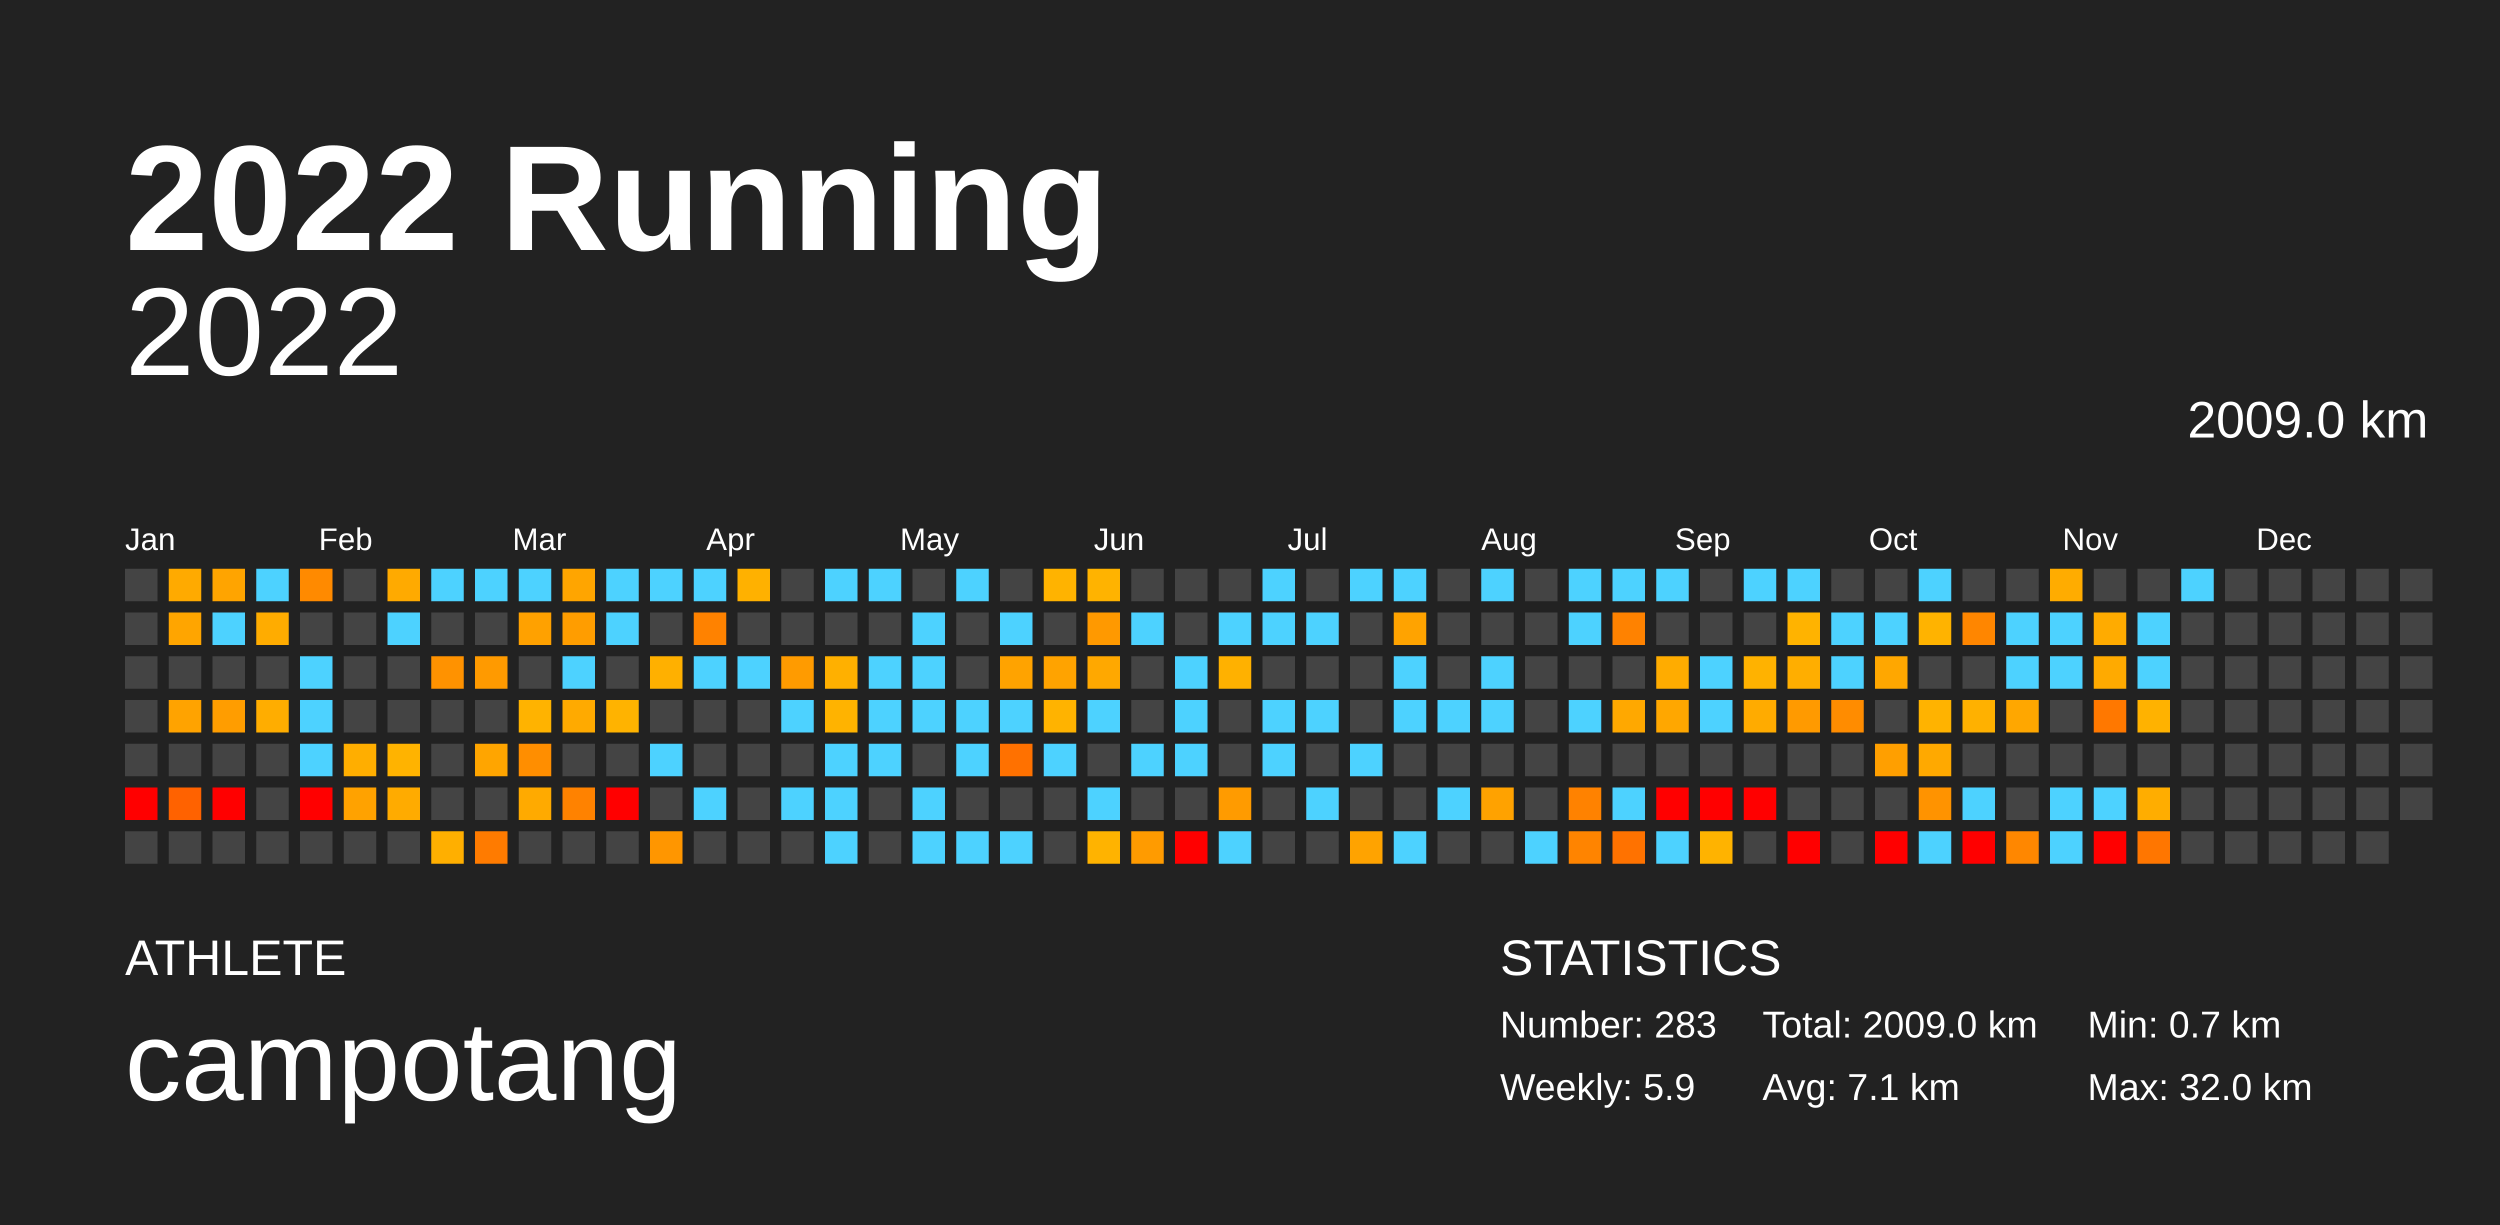
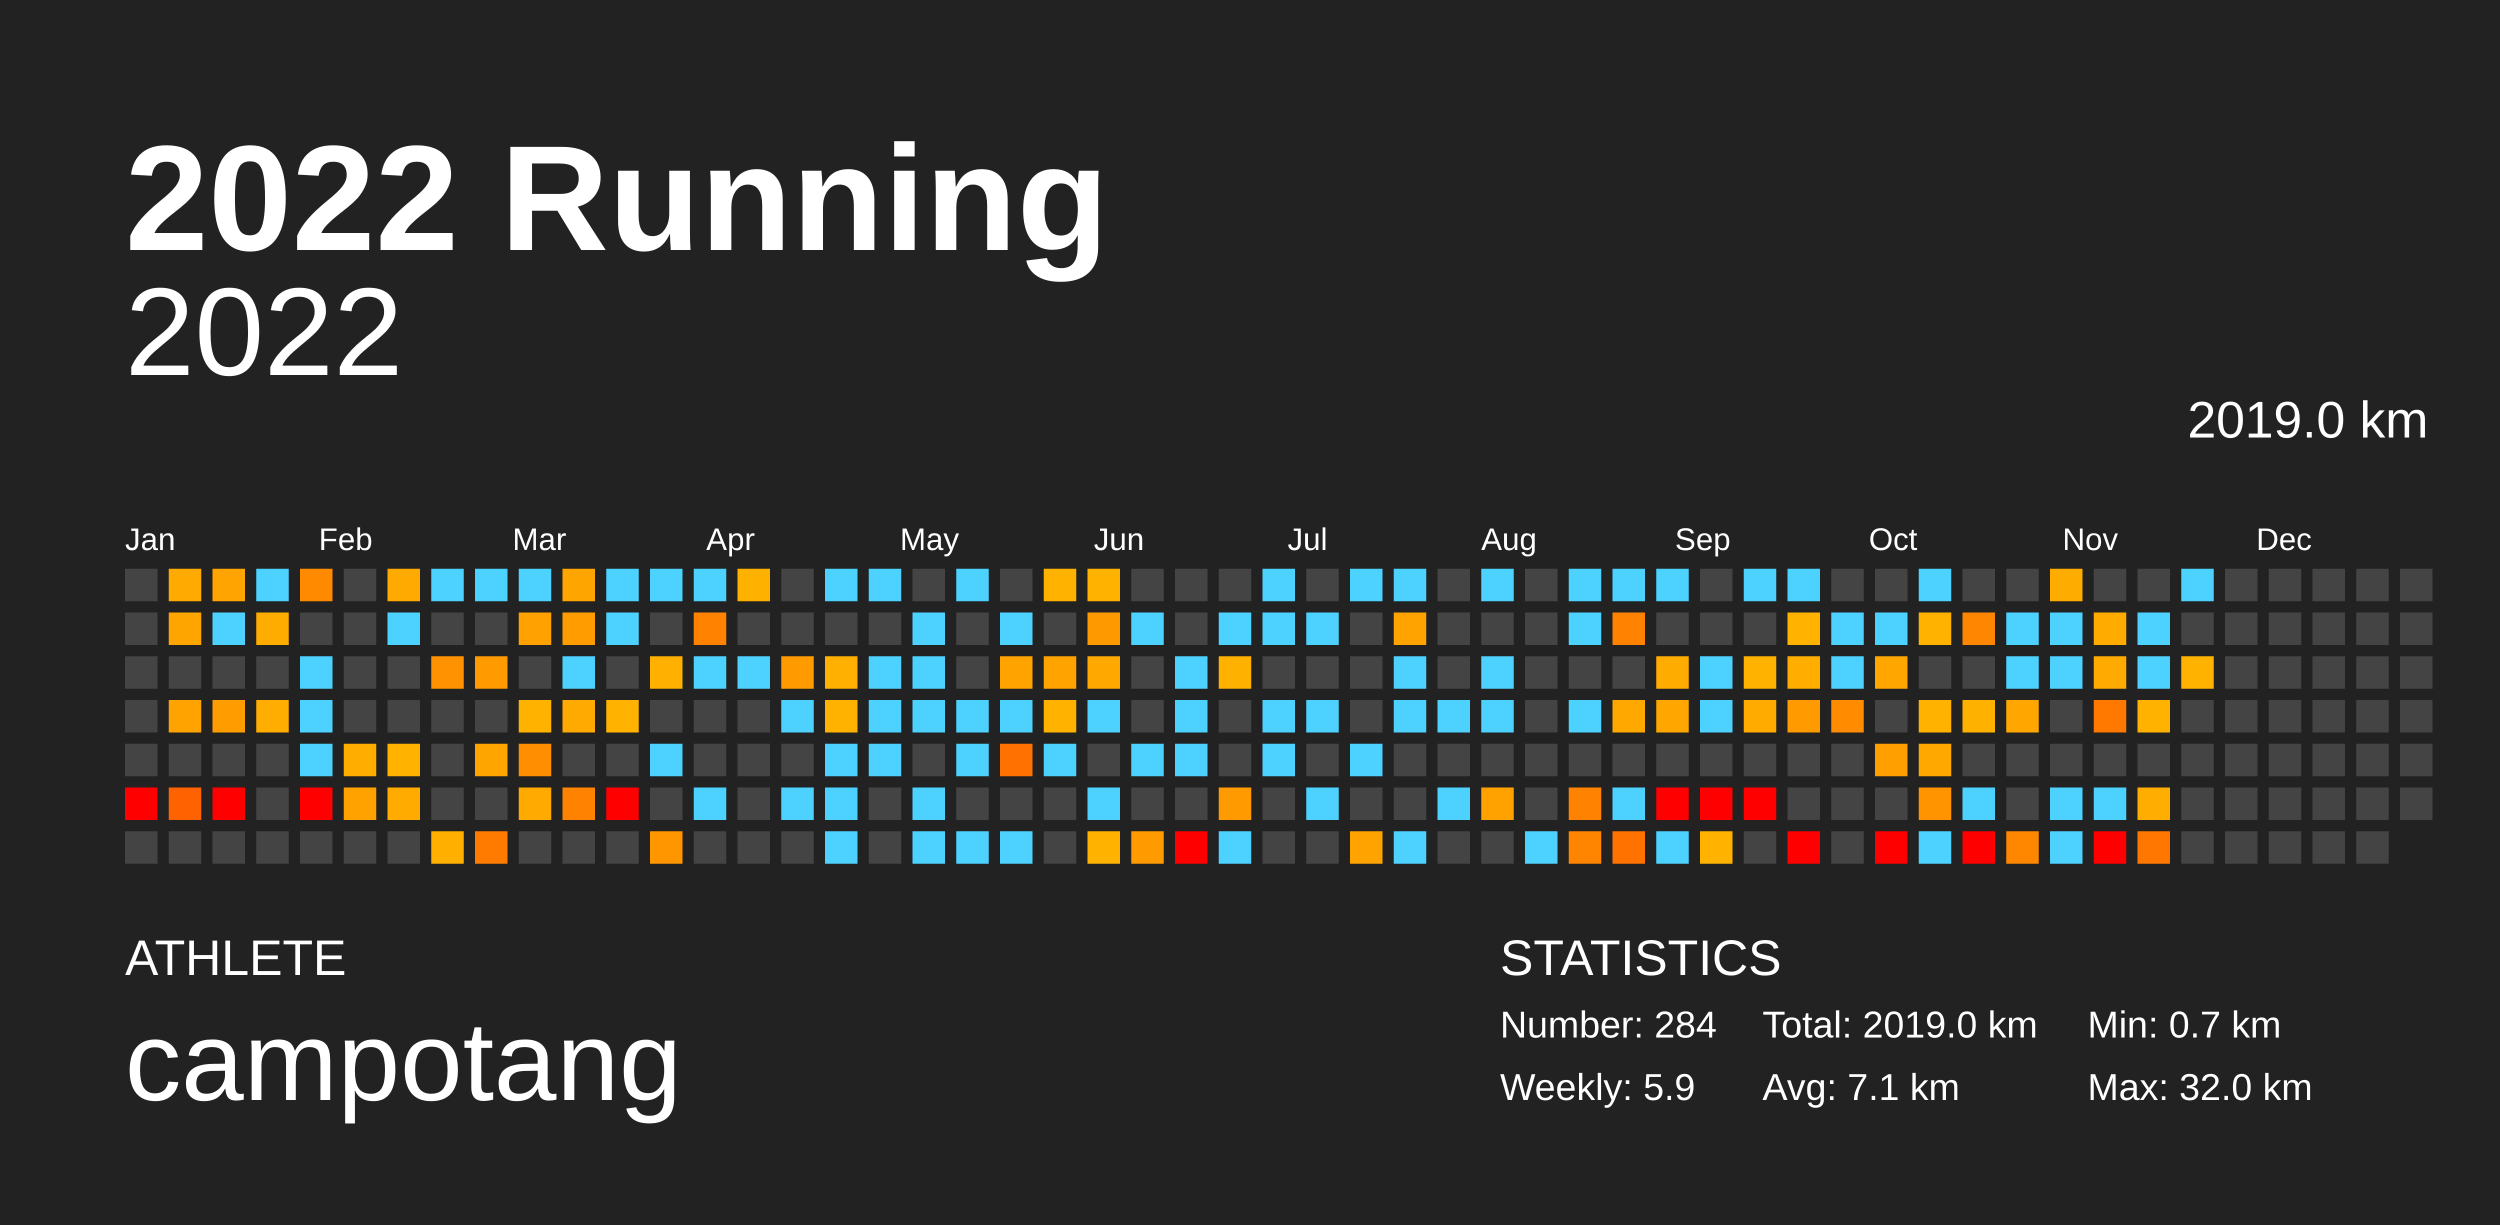
<svg xmlns="http://www.w3.org/2000/svg" baseProfile="full" height="98mm" version="1.1" viewBox="0,0,200,98" width="200mm">
  <defs />
  <rect fill="#222222" height="98" width="200" x="0" y="0" />
  <text fill="#FFFFFF" style="font-size:12px; font-family:Arial; font-weight:bold;" x="10" y="20">2022 Running</text>
  <text fill="#FFFFFF" style="font-size:4px; font-family:Arial" x="10" y="78">ATHLETE</text>
  <text fill="#FFFFFF" style="font-size:9px; font-family:Arial" x="10" y="88">campotang</text>
  <text fill="#FFFFFF" style="font-size:4px; font-family:Arial" x="120" y="78">STATISTICS</text>
-   <text fill="#FFFFFF" style="font-size:3px; font-family:Arial" x="120" y="83">Number: 283</text>
+   <text fill="#FFFFFF" style="font-size:3px; font-family:Arial" x="120" y="83">Number: 284</text>
  <text fill="#FFFFFF" style="font-size:3px; font-family:Arial" x="120" y="88">Weekly: 5.9</text>
-   <text fill="#FFFFFF" style="font-size:3px; font-family:Arial" x="141" y="83">Total: 2009.0 km</text>
+   <text fill="#FFFFFF" style="font-size:3px; font-family:Arial" x="141" y="83">Total: 2019.0 km</text>
  <text fill="#FFFFFF" style="font-size:3px; font-family:Arial" x="141" y="88">Avg: 7.1 km</text>
  <text fill="#FFFFFF" style="font-size:3px; font-family:Arial" x="167" y="83">Min: 0.7 km</text>
  <text fill="#FFFFFF" style="font-size:3px; font-family:Arial" x="167" y="88">Max: 32.0 km</text>
  <text alignment-baseline="hanging" fill="#FFFFFF" style="font-size:10.0px; font-family:Arial;" x="10" y="30">2022</text>
-   <text alignment-baseline="hanging" fill="#FFFFFF" style="font-size:4.125px; font-family:Arial;" x="175" y="35">2009.0 km</text>
+   <text alignment-baseline="hanging" fill="#FFFFFF" style="font-size:4.125px; font-family:Arial;" x="175" y="35">2019.0 km</text>
  <text fill="#FFFFFF" style="font-size:2.5px; font-family:Arial" x="10.0" y="44">Jan</text>
  <text fill="#FFFFFF" style="font-size:2.5px; font-family:Arial" x="25.5" y="44">Feb</text>
  <text fill="#FFFFFF" style="font-size:2.5px; font-family:Arial" x="41.0" y="44">Mar</text>
  <text fill="#FFFFFF" style="font-size:2.5px; font-family:Arial" x="56.5" y="44">Apr</text>
  <text fill="#FFFFFF" style="font-size:2.5px; font-family:Arial" x="72.0" y="44">May</text>
  <text fill="#FFFFFF" style="font-size:2.5px; font-family:Arial" x="87.5" y="44">Jun</text>
  <text fill="#FFFFFF" style="font-size:2.5px; font-family:Arial" x="103.0" y="44">Jul</text>
  <text fill="#FFFFFF" style="font-size:2.5px; font-family:Arial" x="118.5" y="44">Aug</text>
  <text fill="#FFFFFF" style="font-size:2.5px; font-family:Arial" x="134.0" y="44">Sep</text>
  <text fill="#FFFFFF" style="font-size:2.5px; font-family:Arial" x="149.5" y="44">Oct</text>
  <text fill="#FFFFFF" style="font-size:2.5px; font-family:Arial" x="165.0" y="44">Nov</text>
  <text fill="#FFFFFF" style="font-size:2.5px; font-family:Arial" x="180.5" y="44">Dec</text>
  <rect fill="#444444" height="2.6" width="2.6" x="10.0" y="45.5" />
  <rect fill="#444444" height="2.6" width="2.6" x="10.0" y="49.0" />
  <rect fill="#444444" height="2.6" width="2.6" x="10.0" y="52.5" />
  <rect fill="#444444" height="2.6" width="2.6" x="10.0" y="56.0" />
  <rect fill="#444444" height="2.6" width="2.6" x="10.0" y="59.5" />
  <rect fill="red" height="2.6" width="2.6" x="10.0" y="63.0" />
  <rect fill="#444444" height="2.6" width="2.6" x="10.0" y="66.5" />
  <rect fill="#ffaa00" height="2.6" width="2.6" x="13.5" y="45.5" />
  <rect fill="#ffa500" height="2.6" width="2.6" x="13.5" y="49.0" />
  <rect fill="#444444" height="2.6" width="2.6" x="13.5" y="52.5" />
  <rect fill="#ffa300" height="2.6" width="2.6" x="13.5" y="56.0" />
  <rect fill="#444444" height="2.6" width="2.6" x="13.5" y="59.5" />
  <rect fill="#ff6200" height="2.6" width="2.6" x="13.5" y="63.0" />
  <rect fill="#444444" height="2.6" width="2.6" x="13.5" y="66.5" />
  <rect fill="#ffa400" height="2.6" width="2.6" x="17.0" y="45.5" />
  <rect fill="#4dd2ff" height="2.6" width="2.6" x="17.0" y="49.0" />
  <rect fill="#444444" height="2.6" width="2.6" x="17.0" y="52.5" />
  <rect fill="#ff9d00" height="2.6" width="2.6" x="17.0" y="56.0" />
  <rect fill="#444444" height="2.6" width="2.6" x="17.0" y="59.5" />
  <rect fill="red" height="2.6" width="2.6" x="17.0" y="63.0" />
  <rect fill="#444444" height="2.6" width="2.6" x="17.0" y="66.5" />
  <rect fill="#4dd2ff" height="2.6" width="2.6" x="20.5" y="45.5" />
  <rect fill="#ffac00" height="2.6" width="2.6" x="20.5" y="49.0" />
  <rect fill="#444444" height="2.6" width="2.6" x="20.5" y="52.5" />
  <rect fill="#ffad00" height="2.6" width="2.6" x="20.5" y="56.0" />
  <rect fill="#444444" height="2.6" width="2.6" x="20.5" y="59.5" />
  <rect fill="#444444" height="2.6" width="2.6" x="20.5" y="63.0" />
  <rect fill="#444444" height="2.6" width="2.6" x="20.5" y="66.5" />
  <rect fill="#ff8a00" height="2.6" width="2.6" x="24.0" y="45.5" />
  <rect fill="#444444" height="2.6" width="2.6" x="24.0" y="49.0" />
  <rect fill="#4dd2ff" height="2.6" width="2.6" x="24.0" y="52.5" />
  <rect fill="#4dd2ff" height="2.6" width="2.6" x="24.0" y="56.0" />
  <rect fill="#4dd2ff" height="2.6" width="2.6" x="24.0" y="59.5" />
  <rect fill="red" height="2.6" width="2.6" x="24.0" y="63.0" />
  <rect fill="#444444" height="2.6" width="2.6" x="24.0" y="66.5" />
  <rect fill="#444444" height="2.6" width="2.6" x="27.5" y="45.5" />
  <rect fill="#444444" height="2.6" width="2.6" x="27.5" y="49.0" />
  <rect fill="#444444" height="2.6" width="2.6" x="27.5" y="52.5" />
  <rect fill="#444444" height="2.6" width="2.6" x="27.5" y="56.0" />
  <rect fill="#ffae00" height="2.6" width="2.6" x="27.5" y="59.5" />
  <rect fill="#ffa200" height="2.6" width="2.6" x="27.5" y="63.0" />
  <rect fill="#444444" height="2.6" width="2.6" x="27.5" y="66.5" />
  <rect fill="#ffaa00" height="2.6" width="2.6" x="31.0" y="45.5" />
  <rect fill="#4dd2ff" height="2.6" width="2.6" x="31.0" y="49.0" />
  <rect fill="#444444" height="2.6" width="2.6" x="31.0" y="52.5" />
  <rect fill="#444444" height="2.6" width="2.6" x="31.0" y="56.0" />
  <rect fill="#ffb300" height="2.6" width="2.6" x="31.0" y="59.5" />
  <rect fill="#ffab00" height="2.6" width="2.6" x="31.0" y="63.0" />
  <rect fill="#444444" height="2.6" width="2.6" x="31.0" y="66.5" />
  <rect fill="#4dd2ff" height="2.6" width="2.6" x="34.5" y="45.5" />
  <rect fill="#444444" height="2.6" width="2.6" x="34.5" y="49.0" />
  <rect fill="#ff9200" height="2.6" width="2.6" x="34.5" y="52.5" />
  <rect fill="#444444" height="2.6" width="2.6" x="34.5" y="56.0" />
  <rect fill="#444444" height="2.6" width="2.6" x="34.5" y="59.5" />
  <rect fill="#444444" height="2.6" width="2.6" x="34.5" y="63.0" />
  <rect fill="#ffaf00" height="2.6" width="2.6" x="34.5" y="66.5" />
  <rect fill="#4dd2ff" height="2.6" width="2.6" x="38.0" y="45.5" />
  <rect fill="#444444" height="2.6" width="2.6" x="38.0" y="49.0" />
  <rect fill="#ff9a00" height="2.6" width="2.6" x="38.0" y="52.5" />
  <rect fill="#444444" height="2.6" width="2.6" x="38.0" y="56.0" />
  <rect fill="#ffa500" height="2.6" width="2.6" x="38.0" y="59.5" />
  <rect fill="#444444" height="2.6" width="2.6" x="38.0" y="63.0" />
  <rect fill="#ff7b00" height="2.6" width="2.6" x="38.0" y="66.5" />
  <rect fill="#4dd2ff" height="2.6" width="2.6" x="41.5" y="45.5" />
  <rect fill="#ffa100" height="2.6" width="2.6" x="41.5" y="49.0" />
  <rect fill="#444444" height="2.6" width="2.6" x="41.5" y="52.5" />
  <rect fill="#ffb300" height="2.6" width="2.6" x="41.5" y="56.0" />
  <rect fill="#ff8e00" height="2.6" width="2.6" x="41.5" y="59.5" />
  <rect fill="#ffaa00" height="2.6" width="2.6" x="41.5" y="63.0" />
  <rect fill="#444444" height="2.6" width="2.6" x="41.5" y="66.5" />
  <rect fill="#ffa500" height="2.6" width="2.6" x="45.0" y="45.5" />
  <rect fill="#ff9d00" height="2.6" width="2.6" x="45.0" y="49.0" />
  <rect fill="#4dd2ff" height="2.6" width="2.6" x="45.0" y="52.5" />
  <rect fill="#ffaa00" height="2.6" width="2.6" x="45.0" y="56.0" />
  <rect fill="#444444" height="2.6" width="2.6" x="45.0" y="59.5" />
  <rect fill="#ff8200" height="2.6" width="2.6" x="45.0" y="63.0" />
  <rect fill="#444444" height="2.6" width="2.6" x="45.0" y="66.5" />
  <rect fill="#4dd2ff" height="2.6" width="2.6" x="48.5" y="45.5" />
  <rect fill="#4dd2ff" height="2.6" width="2.6" x="48.5" y="49.0" />
  <rect fill="#444444" height="2.6" width="2.6" x="48.5" y="52.5" />
  <rect fill="#ffb300" height="2.6" width="2.6" x="48.5" y="56.0" />
  <rect fill="#444444" height="2.6" width="2.6" x="48.5" y="59.5" />
  <rect fill="red" height="2.6" width="2.6" x="48.5" y="63.0" />
  <rect fill="#444444" height="2.6" width="2.6" x="48.5" y="66.5" />
  <rect fill="#4dd2ff" height="2.6" width="2.6" x="52.0" y="45.5" />
  <rect fill="#444444" height="2.6" width="2.6" x="52.0" y="49.0" />
  <rect fill="#ffb000" height="2.6" width="2.6" x="52.0" y="52.5" />
  <rect fill="#444444" height="2.6" width="2.6" x="52.0" y="56.0" />
  <rect fill="#4dd2ff" height="2.6" width="2.6" x="52.0" y="59.5" />
  <rect fill="#444444" height="2.6" width="2.6" x="52.0" y="63.0" />
  <rect fill="#ff9600" height="2.6" width="2.6" x="52.0" y="66.5" />
  <rect fill="#4dd2ff" height="2.6" width="2.6" x="55.5" y="45.5" />
  <rect fill="#ff8200" height="2.6" width="2.6" x="55.5" y="49.0" />
  <rect fill="#4dd2ff" height="2.6" width="2.6" x="55.5" y="52.5" />
  <rect fill="#444444" height="2.6" width="2.6" x="55.5" y="56.0" />
  <rect fill="#444444" height="2.6" width="2.6" x="55.5" y="59.5" />
  <rect fill="#4dd2ff" height="2.6" width="2.6" x="55.5" y="63.0" />
  <rect fill="#444444" height="2.6" width="2.6" x="55.5" y="66.5" />
  <rect fill="#ffb100" height="2.6" width="2.6" x="59.0" y="45.5" />
  <rect fill="#444444" height="2.6" width="2.6" x="59.0" y="49.0" />
  <rect fill="#4dd2ff" height="2.6" width="2.6" x="59.0" y="52.5" />
  <rect fill="#444444" height="2.6" width="2.6" x="59.0" y="56.0" />
  <rect fill="#444444" height="2.6" width="2.6" x="59.0" y="59.5" />
  <rect fill="#444444" height="2.6" width="2.6" x="59.0" y="63.0" />
  <rect fill="#444444" height="2.6" width="2.6" x="59.0" y="66.5" />
  <rect fill="#444444" height="2.6" width="2.6" x="62.5" y="45.5" />
  <rect fill="#444444" height="2.6" width="2.6" x="62.5" y="49.0" />
  <rect fill="#ff9b00" height="2.6" width="2.6" x="62.5" y="52.5" />
  <rect fill="#4dd2ff" height="2.6" width="2.6" x="62.5" y="56.0" />
  <rect fill="#444444" height="2.6" width="2.6" x="62.5" y="59.5" />
  <rect fill="#4dd2ff" height="2.6" width="2.6" x="62.5" y="63.0" />
  <rect fill="#444444" height="2.6" width="2.6" x="62.5" y="66.5" />
  <rect fill="#4dd2ff" height="2.6" width="2.6" x="66.0" y="45.5" />
  <rect fill="#444444" height="2.6" width="2.6" x="66.0" y="49.0" />
  <rect fill="#ffb000" height="2.6" width="2.6" x="66.0" y="52.5" />
  <rect fill="#ffb300" height="2.6" width="2.6" x="66.0" y="56.0" />
  <rect fill="#4dd2ff" height="2.6" width="2.6" x="66.0" y="59.5" />
  <rect fill="#4dd2ff" height="2.6" width="2.6" x="66.0" y="63.0" />
  <rect fill="#4dd2ff" height="2.6" width="2.6" x="66.0" y="66.5" />
  <rect fill="#4dd2ff" height="2.6" width="2.6" x="69.5" y="45.5" />
  <rect fill="#444444" height="2.6" width="2.6" x="69.5" y="49.0" />
  <rect fill="#4dd2ff" height="2.6" width="2.6" x="69.5" y="52.5" />
  <rect fill="#4dd2ff" height="2.6" width="2.6" x="69.5" y="56.0" />
  <rect fill="#4dd2ff" height="2.6" width="2.6" x="69.5" y="59.5" />
  <rect fill="#444444" height="2.6" width="2.6" x="69.5" y="63.0" />
  <rect fill="#444444" height="2.6" width="2.6" x="69.5" y="66.5" />
  <rect fill="#444444" height="2.6" width="2.6" x="73.0" y="45.5" />
  <rect fill="#4dd2ff" height="2.6" width="2.6" x="73.0" y="49.0" />
  <rect fill="#4dd2ff" height="2.6" width="2.6" x="73.0" y="52.5" />
  <rect fill="#4dd2ff" height="2.6" width="2.6" x="73.0" y="56.0" />
  <rect fill="#444444" height="2.6" width="2.6" x="73.0" y="59.5" />
  <rect fill="#4dd2ff" height="2.6" width="2.6" x="73.0" y="63.0" />
  <rect fill="#4dd2ff" height="2.6" width="2.6" x="73.0" y="66.5" />
  <rect fill="#4dd2ff" height="2.6" width="2.6" x="76.5" y="45.5" />
  <rect fill="#444444" height="2.6" width="2.6" x="76.5" y="49.0" />
  <rect fill="#444444" height="2.6" width="2.6" x="76.5" y="52.5" />
  <rect fill="#4dd2ff" height="2.6" width="2.6" x="76.5" y="56.0" />
  <rect fill="#4dd2ff" height="2.6" width="2.6" x="76.5" y="59.5" />
  <rect fill="#444444" height="2.6" width="2.6" x="76.5" y="63.0" />
  <rect fill="#4dd2ff" height="2.6" width="2.6" x="76.5" y="66.5" />
  <rect fill="#444444" height="2.6" width="2.6" x="80.0" y="45.5" />
  <rect fill="#4dd2ff" height="2.6" width="2.6" x="80.0" y="49.0" />
  <rect fill="#ffa300" height="2.6" width="2.6" x="80.0" y="52.5" />
  <rect fill="#4dd2ff" height="2.6" width="2.6" x="80.0" y="56.0" />
  <rect fill="#ff7100" height="2.6" width="2.6" x="80.0" y="59.5" />
  <rect fill="#444444" height="2.6" width="2.6" x="80.0" y="63.0" />
  <rect fill="#4dd2ff" height="2.6" width="2.6" x="80.0" y="66.5" />
  <rect fill="#ffb300" height="2.6" width="2.6" x="83.5" y="45.5" />
  <rect fill="#444444" height="2.6" width="2.6" x="83.5" y="49.0" />
  <rect fill="#ffa300" height="2.6" width="2.6" x="83.5" y="52.5" />
  <rect fill="#ffb300" height="2.6" width="2.6" x="83.5" y="56.0" />
  <rect fill="#4dd2ff" height="2.6" width="2.6" x="83.5" y="59.5" />
  <rect fill="#444444" height="2.6" width="2.6" x="83.5" y="63.0" />
  <rect fill="#444444" height="2.6" width="2.6" x="83.5" y="66.5" />
  <rect fill="#ffb300" height="2.6" width="2.6" x="87.0" y="45.5" />
  <rect fill="#ff9900" height="2.6" width="2.6" x="87.0" y="49.0" />
  <rect fill="#ffa800" height="2.6" width="2.6" x="87.0" y="52.5" />
  <rect fill="#4dd2ff" height="2.6" width="2.6" x="87.0" y="56.0" />
  <rect fill="#444444" height="2.6" width="2.6" x="87.0" y="59.5" />
  <rect fill="#4dd2ff" height="2.6" width="2.6" x="87.0" y="63.0" />
  <rect fill="#ffb300" height="2.6" width="2.6" x="87.0" y="66.5" />
  <rect fill="#444444" height="2.6" width="2.6" x="90.5" y="45.5" />
  <rect fill="#4dd2ff" height="2.6" width="2.6" x="90.5" y="49.0" />
  <rect fill="#444444" height="2.6" width="2.6" x="90.5" y="52.5" />
  <rect fill="#444444" height="2.6" width="2.6" x="90.5" y="56.0" />
  <rect fill="#4dd2ff" height="2.6" width="2.6" x="90.5" y="59.5" />
  <rect fill="#444444" height="2.6" width="2.6" x="90.5" y="63.0" />
  <rect fill="#ff9b00" height="2.6" width="2.6" x="90.5" y="66.5" />
  <rect fill="#444444" height="2.6" width="2.6" x="94.0" y="45.5" />
  <rect fill="#444444" height="2.6" width="2.6" x="94.0" y="49.0" />
  <rect fill="#4dd2ff" height="2.6" width="2.6" x="94.0" y="52.5" />
  <rect fill="#4dd2ff" height="2.6" width="2.6" x="94.0" y="56.0" />
  <rect fill="#4dd2ff" height="2.6" width="2.6" x="94.0" y="59.5" />
  <rect fill="#444444" height="2.6" width="2.6" x="94.0" y="63.0" />
  <rect fill="red" height="2.6" width="2.6" x="94.0" y="66.5" />
  <rect fill="#444444" height="2.6" width="2.6" x="97.5" y="45.5" />
  <rect fill="#4dd2ff" height="2.6" width="2.6" x="97.5" y="49.0" />
  <rect fill="#ffb100" height="2.6" width="2.6" x="97.5" y="52.5" />
  <rect fill="#444444" height="2.6" width="2.6" x="97.5" y="56.0" />
  <rect fill="#444444" height="2.6" width="2.6" x="97.5" y="59.5" />
  <rect fill="#ff9b00" height="2.6" width="2.6" x="97.5" y="63.0" />
  <rect fill="#4dd2ff" height="2.6" width="2.6" x="97.5" y="66.5" />
  <rect fill="#4dd2ff" height="2.6" width="2.6" x="101.0" y="45.5" />
  <rect fill="#4dd2ff" height="2.6" width="2.6" x="101.0" y="49.0" />
  <rect fill="#444444" height="2.6" width="2.6" x="101.0" y="52.5" />
  <rect fill="#4dd2ff" height="2.6" width="2.6" x="101.0" y="56.0" />
  <rect fill="#4dd2ff" height="2.6" width="2.6" x="101.0" y="59.5" />
  <rect fill="#444444" height="2.6" width="2.6" x="101.0" y="63.0" />
  <rect fill="#444444" height="2.6" width="2.6" x="101.0" y="66.5" />
  <rect fill="#444444" height="2.6" width="2.6" x="104.5" y="45.5" />
  <rect fill="#4dd2ff" height="2.6" width="2.6" x="104.5" y="49.0" />
  <rect fill="#444444" height="2.6" width="2.6" x="104.5" y="52.5" />
  <rect fill="#4dd2ff" height="2.6" width="2.6" x="104.5" y="56.0" />
  <rect fill="#444444" height="2.6" width="2.6" x="104.5" y="59.5" />
  <rect fill="#4dd2ff" height="2.6" width="2.6" x="104.5" y="63.0" />
  <rect fill="#444444" height="2.6" width="2.6" x="104.5" y="66.5" />
  <rect fill="#4dd2ff" height="2.6" width="2.6" x="108.0" y="45.5" />
  <rect fill="#444444" height="2.6" width="2.6" x="108.0" y="49.0" />
  <rect fill="#444444" height="2.6" width="2.6" x="108.0" y="52.5" />
  <rect fill="#444444" height="2.6" width="2.6" x="108.0" y="56.0" />
  <rect fill="#4dd2ff" height="2.6" width="2.6" x="108.0" y="59.5" />
  <rect fill="#444444" height="2.6" width="2.6" x="108.0" y="63.0" />
  <rect fill="#ffa300" height="2.6" width="2.6" x="108.0" y="66.5" />
  <rect fill="#4dd2ff" height="2.6" width="2.6" x="111.5" y="45.5" />
  <rect fill="#ffa300" height="2.6" width="2.6" x="111.5" y="49.0" />
  <rect fill="#4dd2ff" height="2.6" width="2.6" x="111.5" y="52.5" />
  <rect fill="#4dd2ff" height="2.6" width="2.6" x="111.5" y="56.0" />
  <rect fill="#444444" height="2.6" width="2.6" x="111.5" y="59.5" />
  <rect fill="#444444" height="2.6" width="2.6" x="111.5" y="63.0" />
  <rect fill="#4dd2ff" height="2.6" width="2.6" x="111.5" y="66.5" />
  <rect fill="#444444" height="2.6" width="2.6" x="115.0" y="45.5" />
  <rect fill="#444444" height="2.6" width="2.6" x="115.0" y="49.0" />
  <rect fill="#444444" height="2.6" width="2.6" x="115.0" y="52.5" />
  <rect fill="#4dd2ff" height="2.6" width="2.6" x="115.0" y="56.0" />
  <rect fill="#444444" height="2.6" width="2.6" x="115.0" y="59.5" />
  <rect fill="#4dd2ff" height="2.6" width="2.6" x="115.0" y="63.0" />
  <rect fill="#444444" height="2.6" width="2.6" x="115.0" y="66.5" />
  <rect fill="#4dd2ff" height="2.6" width="2.6" x="118.5" y="45.5" />
  <rect fill="#444444" height="2.6" width="2.6" x="118.5" y="49.0" />
  <rect fill="#4dd2ff" height="2.6" width="2.6" x="118.5" y="52.5" />
  <rect fill="#4dd2ff" height="2.6" width="2.6" x="118.5" y="56.0" />
  <rect fill="#444444" height="2.6" width="2.6" x="118.5" y="59.5" />
  <rect fill="#ffa200" height="2.6" width="2.6" x="118.5" y="63.0" />
  <rect fill="#444444" height="2.6" width="2.6" x="118.5" y="66.5" />
  <rect fill="#444444" height="2.6" width="2.6" x="122.0" y="45.5" />
  <rect fill="#444444" height="2.6" width="2.6" x="122.0" y="49.0" />
  <rect fill="#444444" height="2.6" width="2.6" x="122.0" y="52.5" />
  <rect fill="#444444" height="2.6" width="2.6" x="122.0" y="56.0" />
  <rect fill="#444444" height="2.6" width="2.6" x="122.0" y="59.5" />
  <rect fill="#444444" height="2.6" width="2.6" x="122.0" y="63.0" />
  <rect fill="#4dd2ff" height="2.6" width="2.6" x="122.0" y="66.5" />
  <rect fill="#4dd2ff" height="2.6" width="2.6" x="125.5" y="45.5" />
  <rect fill="#4dd2ff" height="2.6" width="2.6" x="125.5" y="49.0" />
  <rect fill="#444444" height="2.6" width="2.6" x="125.5" y="52.5" />
  <rect fill="#4dd2ff" height="2.6" width="2.6" x="125.5" y="56.0" />
  <rect fill="#444444" height="2.6" width="2.6" x="125.5" y="59.5" />
  <rect fill="#ff8200" height="2.6" width="2.6" x="125.5" y="63.0" />
  <rect fill="#ff8400" height="2.6" width="2.6" x="125.5" y="66.5" />
  <rect fill="#4dd2ff" height="2.6" width="2.6" x="129.0" y="45.5" />
  <rect fill="#ff8200" height="2.6" width="2.6" x="129.0" y="49.0" />
  <rect fill="#444444" height="2.6" width="2.6" x="129.0" y="52.5" />
  <rect fill="#ffa800" height="2.6" width="2.6" x="129.0" y="56.0" />
  <rect fill="#444444" height="2.6" width="2.6" x="129.0" y="59.5" />
  <rect fill="#4dd2ff" height="2.6" width="2.6" x="129.0" y="63.0" />
  <rect fill="#ff7200" height="2.6" width="2.6" x="129.0" y="66.5" />
  <rect fill="#4dd2ff" height="2.6" width="2.6" x="132.5" y="45.5" />
  <rect fill="#444444" height="2.6" width="2.6" x="132.5" y="49.0" />
  <rect fill="#ffac00" height="2.6" width="2.6" x="132.5" y="52.5" />
  <rect fill="#ffa700" height="2.6" width="2.6" x="132.5" y="56.0" />
  <rect fill="#444444" height="2.6" width="2.6" x="132.5" y="59.5" />
  <rect fill="red" height="2.6" width="2.6" x="132.5" y="63.0" />
  <rect fill="#4dd2ff" height="2.6" width="2.6" x="132.5" y="66.5" />
  <rect fill="#444444" height="2.6" width="2.6" x="136.0" y="45.5" />
  <rect fill="#444444" height="2.6" width="2.6" x="136.0" y="49.0" />
  <rect fill="#4dd2ff" height="2.6" width="2.6" x="136.0" y="52.5" />
  <rect fill="#4dd2ff" height="2.6" width="2.6" x="136.0" y="56.0" />
  <rect fill="#444444" height="2.6" width="2.6" x="136.0" y="59.5" />
  <rect fill="red" height="2.6" width="2.6" x="136.0" y="63.0" />
  <rect fill="#ffb300" height="2.6" width="2.6" x="136.0" y="66.5" />
  <rect fill="#4dd2ff" height="2.6" width="2.6" x="139.5" y="45.5" />
  <rect fill="#444444" height="2.6" width="2.6" x="139.5" y="49.0" />
  <rect fill="#ffb200" height="2.6" width="2.6" x="139.5" y="52.5" />
  <rect fill="#ffab00" height="2.6" width="2.6" x="139.5" y="56.0" />
  <rect fill="#444444" height="2.6" width="2.6" x="139.5" y="59.5" />
  <rect fill="red" height="2.6" width="2.6" x="139.5" y="63.0" />
  <rect fill="#444444" height="2.6" width="2.6" x="139.5" y="66.5" />
  <rect fill="#4dd2ff" height="2.6" width="2.6" x="143.0" y="45.5" />
  <rect fill="#ffb300" height="2.6" width="2.6" x="143.0" y="49.0" />
  <rect fill="#ffae00" height="2.6" width="2.6" x="143.0" y="52.5" />
  <rect fill="#ff9a00" height="2.6" width="2.6" x="143.0" y="56.0" />
  <rect fill="#444444" height="2.6" width="2.6" x="143.0" y="59.5" />
  <rect fill="#444444" height="2.6" width="2.6" x="143.0" y="63.0" />
  <rect fill="red" height="2.6" width="2.6" x="143.0" y="66.5" />
  <rect fill="#444444" height="2.6" width="2.6" x="146.5" y="45.5" />
  <rect fill="#4dd2ff" height="2.6" width="2.6" x="146.5" y="49.0" />
  <rect fill="#4dd2ff" height="2.6" width="2.6" x="146.5" y="52.5" />
  <rect fill="#ff8c00" height="2.6" width="2.6" x="146.5" y="56.0" />
  <rect fill="#444444" height="2.6" width="2.6" x="146.5" y="59.5" />
  <rect fill="#444444" height="2.6" width="2.6" x="146.5" y="63.0" />
  <rect fill="#444444" height="2.6" width="2.6" x="146.5" y="66.5" />
  <rect fill="#444444" height="2.6" width="2.6" x="150.0" y="45.5" />
  <rect fill="#4dd2ff" height="2.6" width="2.6" x="150.0" y="49.0" />
  <rect fill="#ffa700" height="2.6" width="2.6" x="150.0" y="52.5" />
  <rect fill="#444444" height="2.6" width="2.6" x="150.0" y="56.0" />
  <rect fill="#ff9f00" height="2.6" width="2.6" x="150.0" y="59.5" />
  <rect fill="#444444" height="2.6" width="2.6" x="150.0" y="63.0" />
  <rect fill="red" height="2.6" width="2.6" x="150.0" y="66.5" />
  <rect fill="#4dd2ff" height="2.6" width="2.6" x="153.5" y="45.5" />
  <rect fill="#ffb300" height="2.6" width="2.6" x="153.5" y="49.0" />
  <rect fill="#444444" height="2.6" width="2.6" x="153.5" y="52.5" />
  <rect fill="#ffb300" height="2.6" width="2.6" x="153.5" y="56.0" />
  <rect fill="#ffa900" height="2.6" width="2.6" x="153.5" y="59.5" />
  <rect fill="#ff9300" height="2.6" width="2.6" x="153.5" y="63.0" />
  <rect fill="#4dd2ff" height="2.6" width="2.6" x="153.5" y="66.5" />
  <rect fill="#444444" height="2.6" width="2.6" x="157.0" y="45.5" />
  <rect fill="#ff8600" height="2.6" width="2.6" x="157.0" y="49.0" />
  <rect fill="#444444" height="2.6" width="2.6" x="157.0" y="52.5" />
  <rect fill="#ffb100" height="2.6" width="2.6" x="157.0" y="56.0" />
  <rect fill="#444444" height="2.6" width="2.6" x="157.0" y="59.5" />
  <rect fill="#4dd2ff" height="2.6" width="2.6" x="157.0" y="63.0" />
  <rect fill="red" height="2.6" width="2.6" x="157.0" y="66.5" />
  <rect fill="#444444" height="2.6" width="2.6" x="160.5" y="45.5" />
  <rect fill="#4dd2ff" height="2.6" width="2.6" x="160.5" y="49.0" />
  <rect fill="#4dd2ff" height="2.6" width="2.6" x="160.5" y="52.5" />
  <rect fill="#ffa700" height="2.6" width="2.6" x="160.5" y="56.0" />
  <rect fill="#444444" height="2.6" width="2.6" x="160.5" y="59.5" />
  <rect fill="#444444" height="2.6" width="2.6" x="160.5" y="63.0" />
  <rect fill="#ff8700" height="2.6" width="2.6" x="160.5" y="66.5" />
  <rect fill="#ffac00" height="2.6" width="2.6" x="164.0" y="45.5" />
  <rect fill="#4dd2ff" height="2.6" width="2.6" x="164.0" y="49.0" />
  <rect fill="#4dd2ff" height="2.6" width="2.6" x="164.0" y="52.5" />
  <rect fill="#444444" height="2.6" width="2.6" x="164.0" y="56.0" />
  <rect fill="#444444" height="2.6" width="2.6" x="164.0" y="59.5" />
  <rect fill="#4dd2ff" height="2.6" width="2.6" x="164.0" y="63.0" />
  <rect fill="#4dd2ff" height="2.6" width="2.6" x="164.0" y="66.5" />
  <rect fill="#444444" height="2.6" width="2.6" x="167.5" y="45.5" />
  <rect fill="#ffab00" height="2.6" width="2.6" x="167.5" y="49.0" />
  <rect fill="#ffaa00" height="2.6" width="2.6" x="167.5" y="52.5" />
  <rect fill="#ff7800" height="2.6" width="2.6" x="167.5" y="56.0" />
  <rect fill="#444444" height="2.6" width="2.6" x="167.5" y="59.5" />
  <rect fill="#4dd2ff" height="2.6" width="2.6" x="167.5" y="63.0" />
  <rect fill="red" height="2.6" width="2.6" x="167.5" y="66.5" />
  <rect fill="#444444" height="2.6" width="2.6" x="171.0" y="45.5" />
  <rect fill="#4dd2ff" height="2.6" width="2.6" x="171.0" y="49.0" />
  <rect fill="#4dd2ff" height="2.6" width="2.6" x="171.0" y="52.5" />
  <rect fill="#ffb200" height="2.6" width="2.6" x="171.0" y="56.0" />
  <rect fill="#444444" height="2.6" width="2.6" x="171.0" y="59.5" />
  <rect fill="#ffad00" height="2.6" width="2.6" x="171.0" y="63.0" />
  <rect fill="#ff7600" height="2.6" width="2.6" x="171.0" y="66.5" />
  <rect fill="#4dd2ff" height="2.6" width="2.6" x="174.5" y="45.5" />
  <rect fill="#444444" height="2.6" width="2.6" x="174.5" y="49.0" />
-   <rect fill="#444444" height="2.6" width="2.6" x="174.5" y="52.5" />
+   <rect fill="#ffb300" height="2.6" width="2.6" x="174.5" y="52.5" />
  <rect fill="#444444" height="2.6" width="2.6" x="174.5" y="56.0" />
  <rect fill="#444444" height="2.6" width="2.6" x="174.5" y="59.5" />
  <rect fill="#444444" height="2.6" width="2.6" x="174.5" y="63.0" />
  <rect fill="#444444" height="2.6" width="2.6" x="174.5" y="66.5" />
  <rect fill="#444444" height="2.6" width="2.6" x="178.0" y="45.5" />
  <rect fill="#444444" height="2.6" width="2.6" x="178.0" y="49.0" />
  <rect fill="#444444" height="2.6" width="2.6" x="178.0" y="52.5" />
  <rect fill="#444444" height="2.6" width="2.6" x="178.0" y="56.0" />
  <rect fill="#444444" height="2.6" width="2.6" x="178.0" y="59.5" />
  <rect fill="#444444" height="2.6" width="2.6" x="178.0" y="63.0" />
  <rect fill="#444444" height="2.6" width="2.6" x="178.0" y="66.5" />
  <rect fill="#444444" height="2.6" width="2.6" x="181.5" y="45.5" />
  <rect fill="#444444" height="2.6" width="2.6" x="181.5" y="49.0" />
  <rect fill="#444444" height="2.6" width="2.6" x="181.5" y="52.5" />
  <rect fill="#444444" height="2.6" width="2.6" x="181.5" y="56.0" />
  <rect fill="#444444" height="2.6" width="2.6" x="181.5" y="59.5" />
  <rect fill="#444444" height="2.6" width="2.6" x="181.5" y="63.0" />
  <rect fill="#444444" height="2.6" width="2.6" x="181.5" y="66.5" />
  <rect fill="#444444" height="2.6" width="2.6" x="185.0" y="45.5" />
  <rect fill="#444444" height="2.6" width="2.6" x="185.0" y="49.0" />
  <rect fill="#444444" height="2.6" width="2.6" x="185.0" y="52.5" />
  <rect fill="#444444" height="2.6" width="2.6" x="185.0" y="56.0" />
  <rect fill="#444444" height="2.6" width="2.6" x="185.0" y="59.5" />
  <rect fill="#444444" height="2.6" width="2.6" x="185.0" y="63.0" />
  <rect fill="#444444" height="2.6" width="2.6" x="185.0" y="66.5" />
  <rect fill="#444444" height="2.6" width="2.6" x="188.5" y="45.5" />
  <rect fill="#444444" height="2.6" width="2.6" x="188.5" y="49.0" />
  <rect fill="#444444" height="2.6" width="2.6" x="188.5" y="52.5" />
  <rect fill="#444444" height="2.6" width="2.6" x="188.5" y="56.0" />
  <rect fill="#444444" height="2.6" width="2.6" x="188.5" y="59.5" />
  <rect fill="#444444" height="2.6" width="2.6" x="188.5" y="63.0" />
  <rect fill="#444444" height="2.6" width="2.6" x="188.5" y="66.5" />
  <rect fill="#444444" height="2.6" width="2.6" x="192.0" y="45.5" />
  <rect fill="#444444" height="2.6" width="2.6" x="192.0" y="49.0" />
  <rect fill="#444444" height="2.6" width="2.6" x="192.0" y="52.5" />
  <rect fill="#444444" height="2.6" width="2.6" x="192.0" y="56.0" />
  <rect fill="#444444" height="2.6" width="2.6" x="192.0" y="59.5" />
  <rect fill="#444444" height="2.6" width="2.6" x="192.0" y="63.0" />
</svg>
